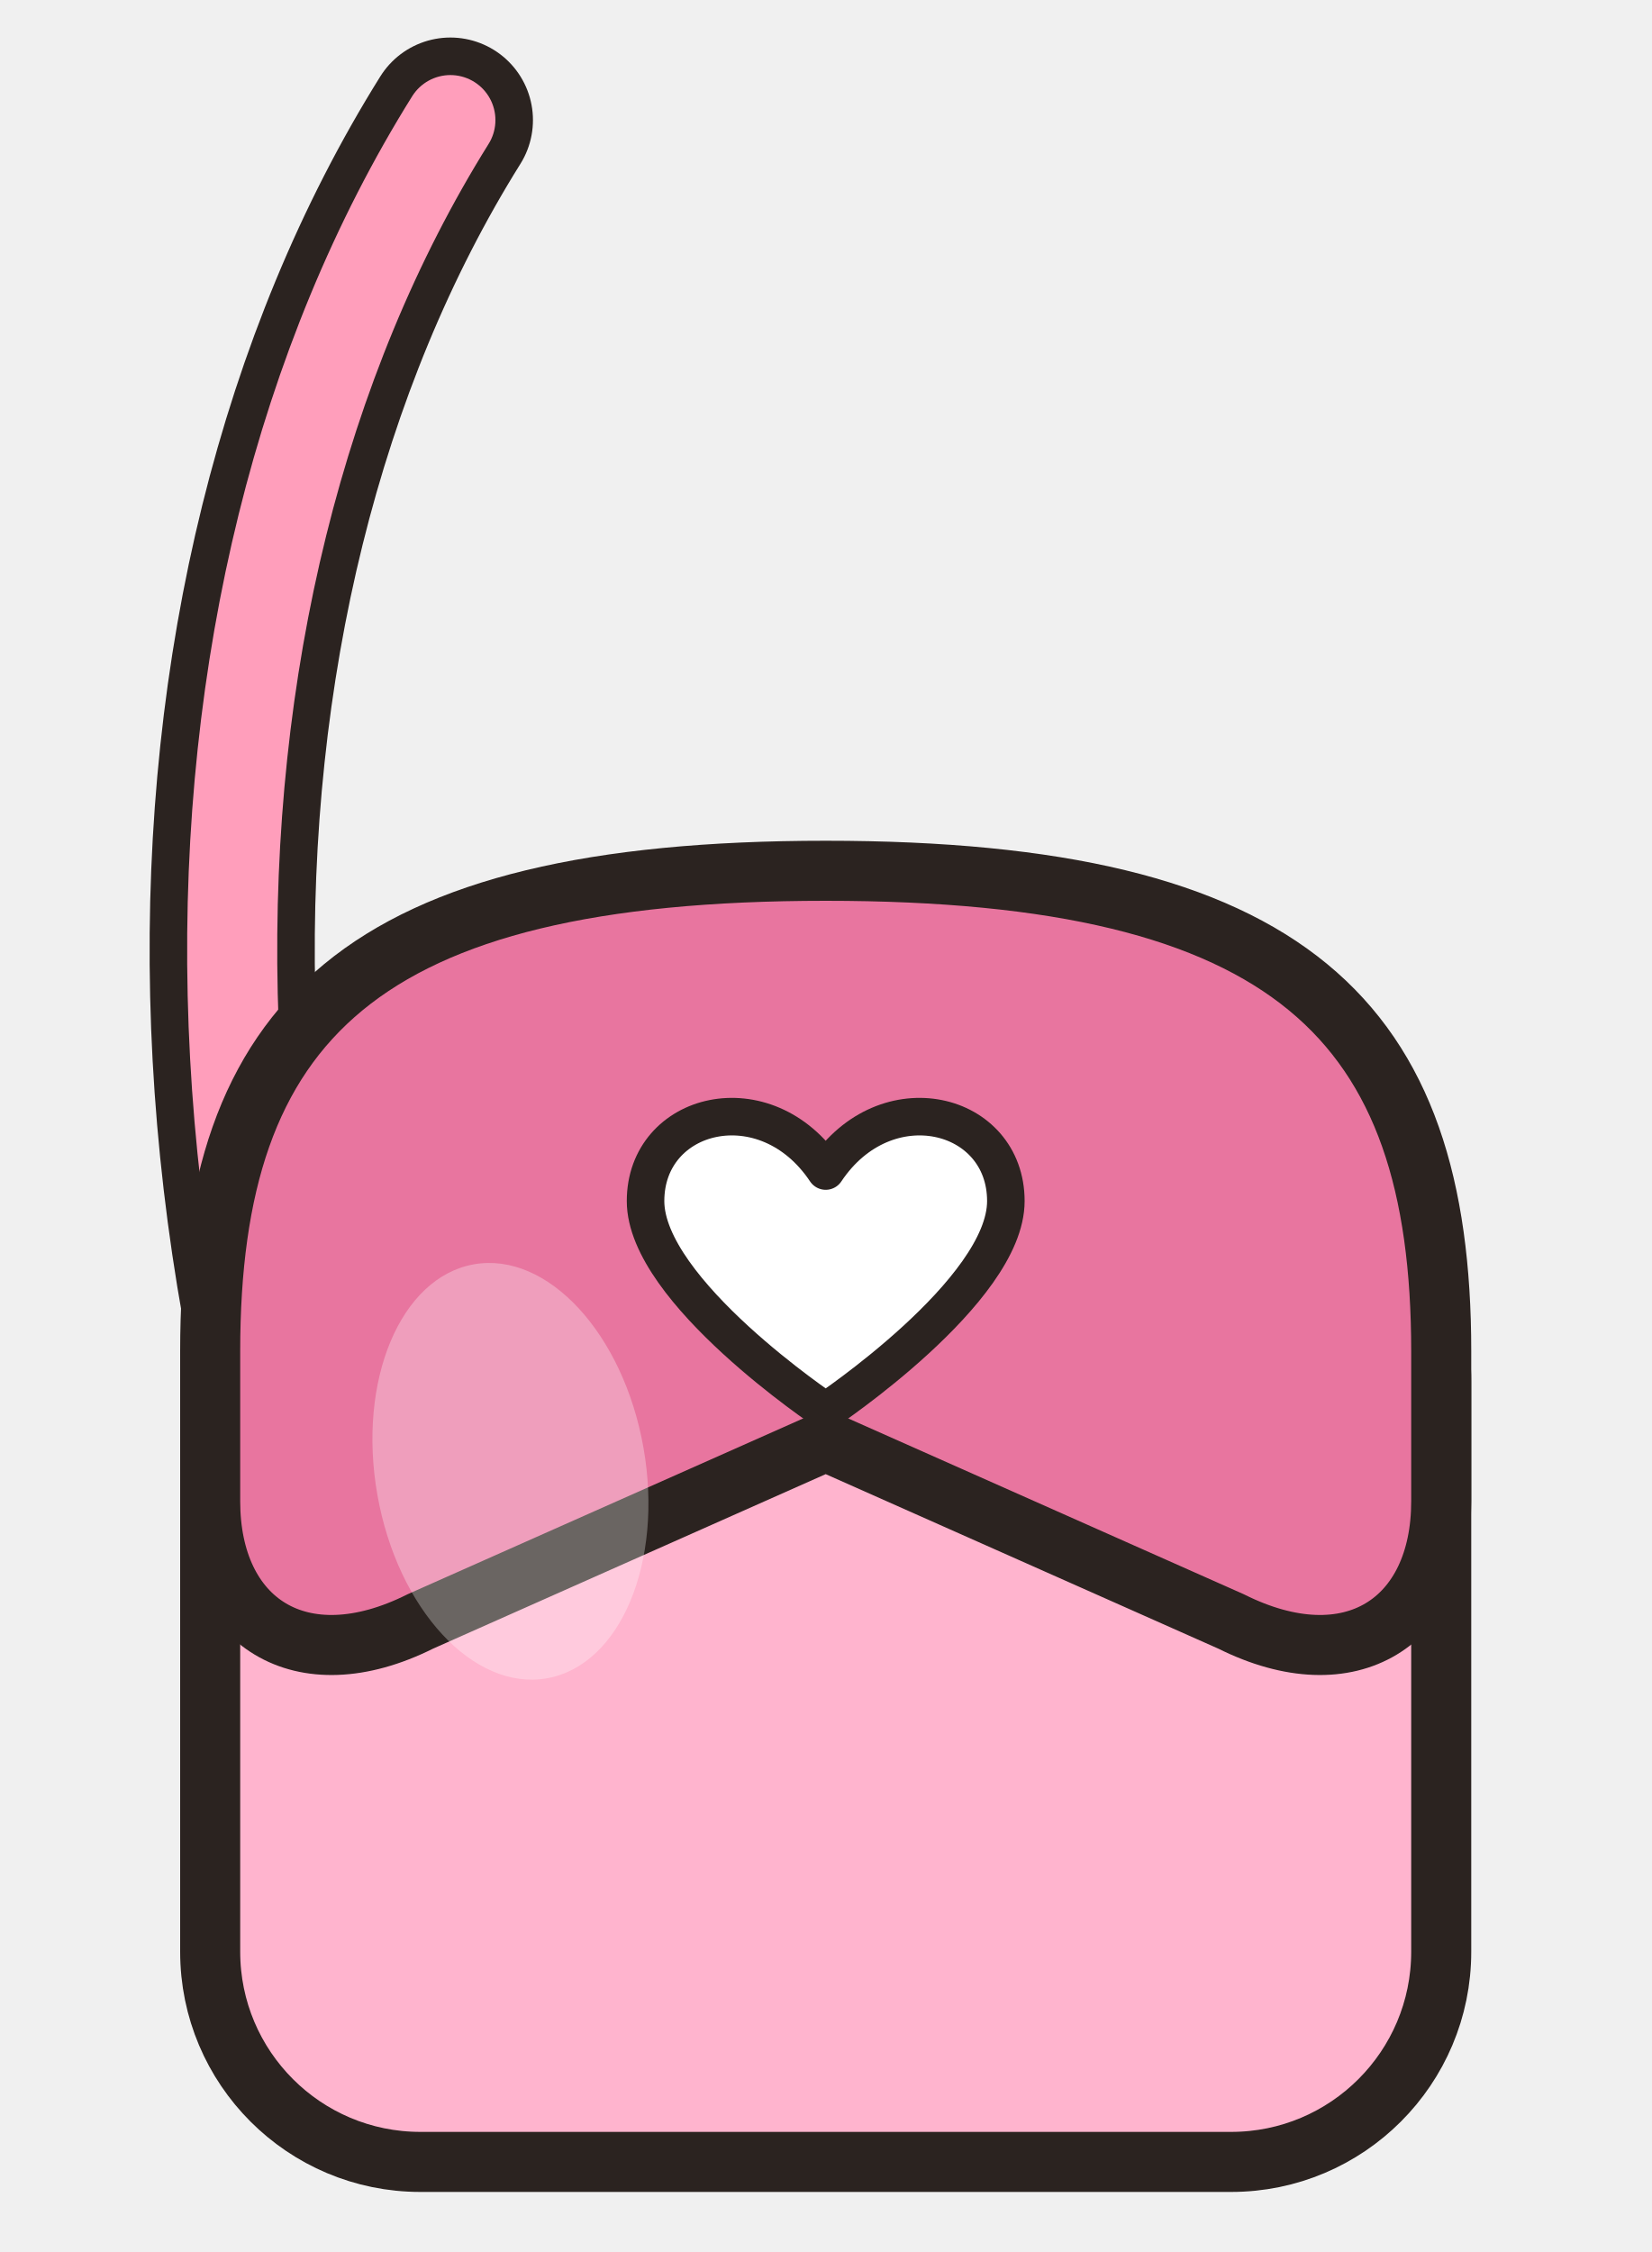
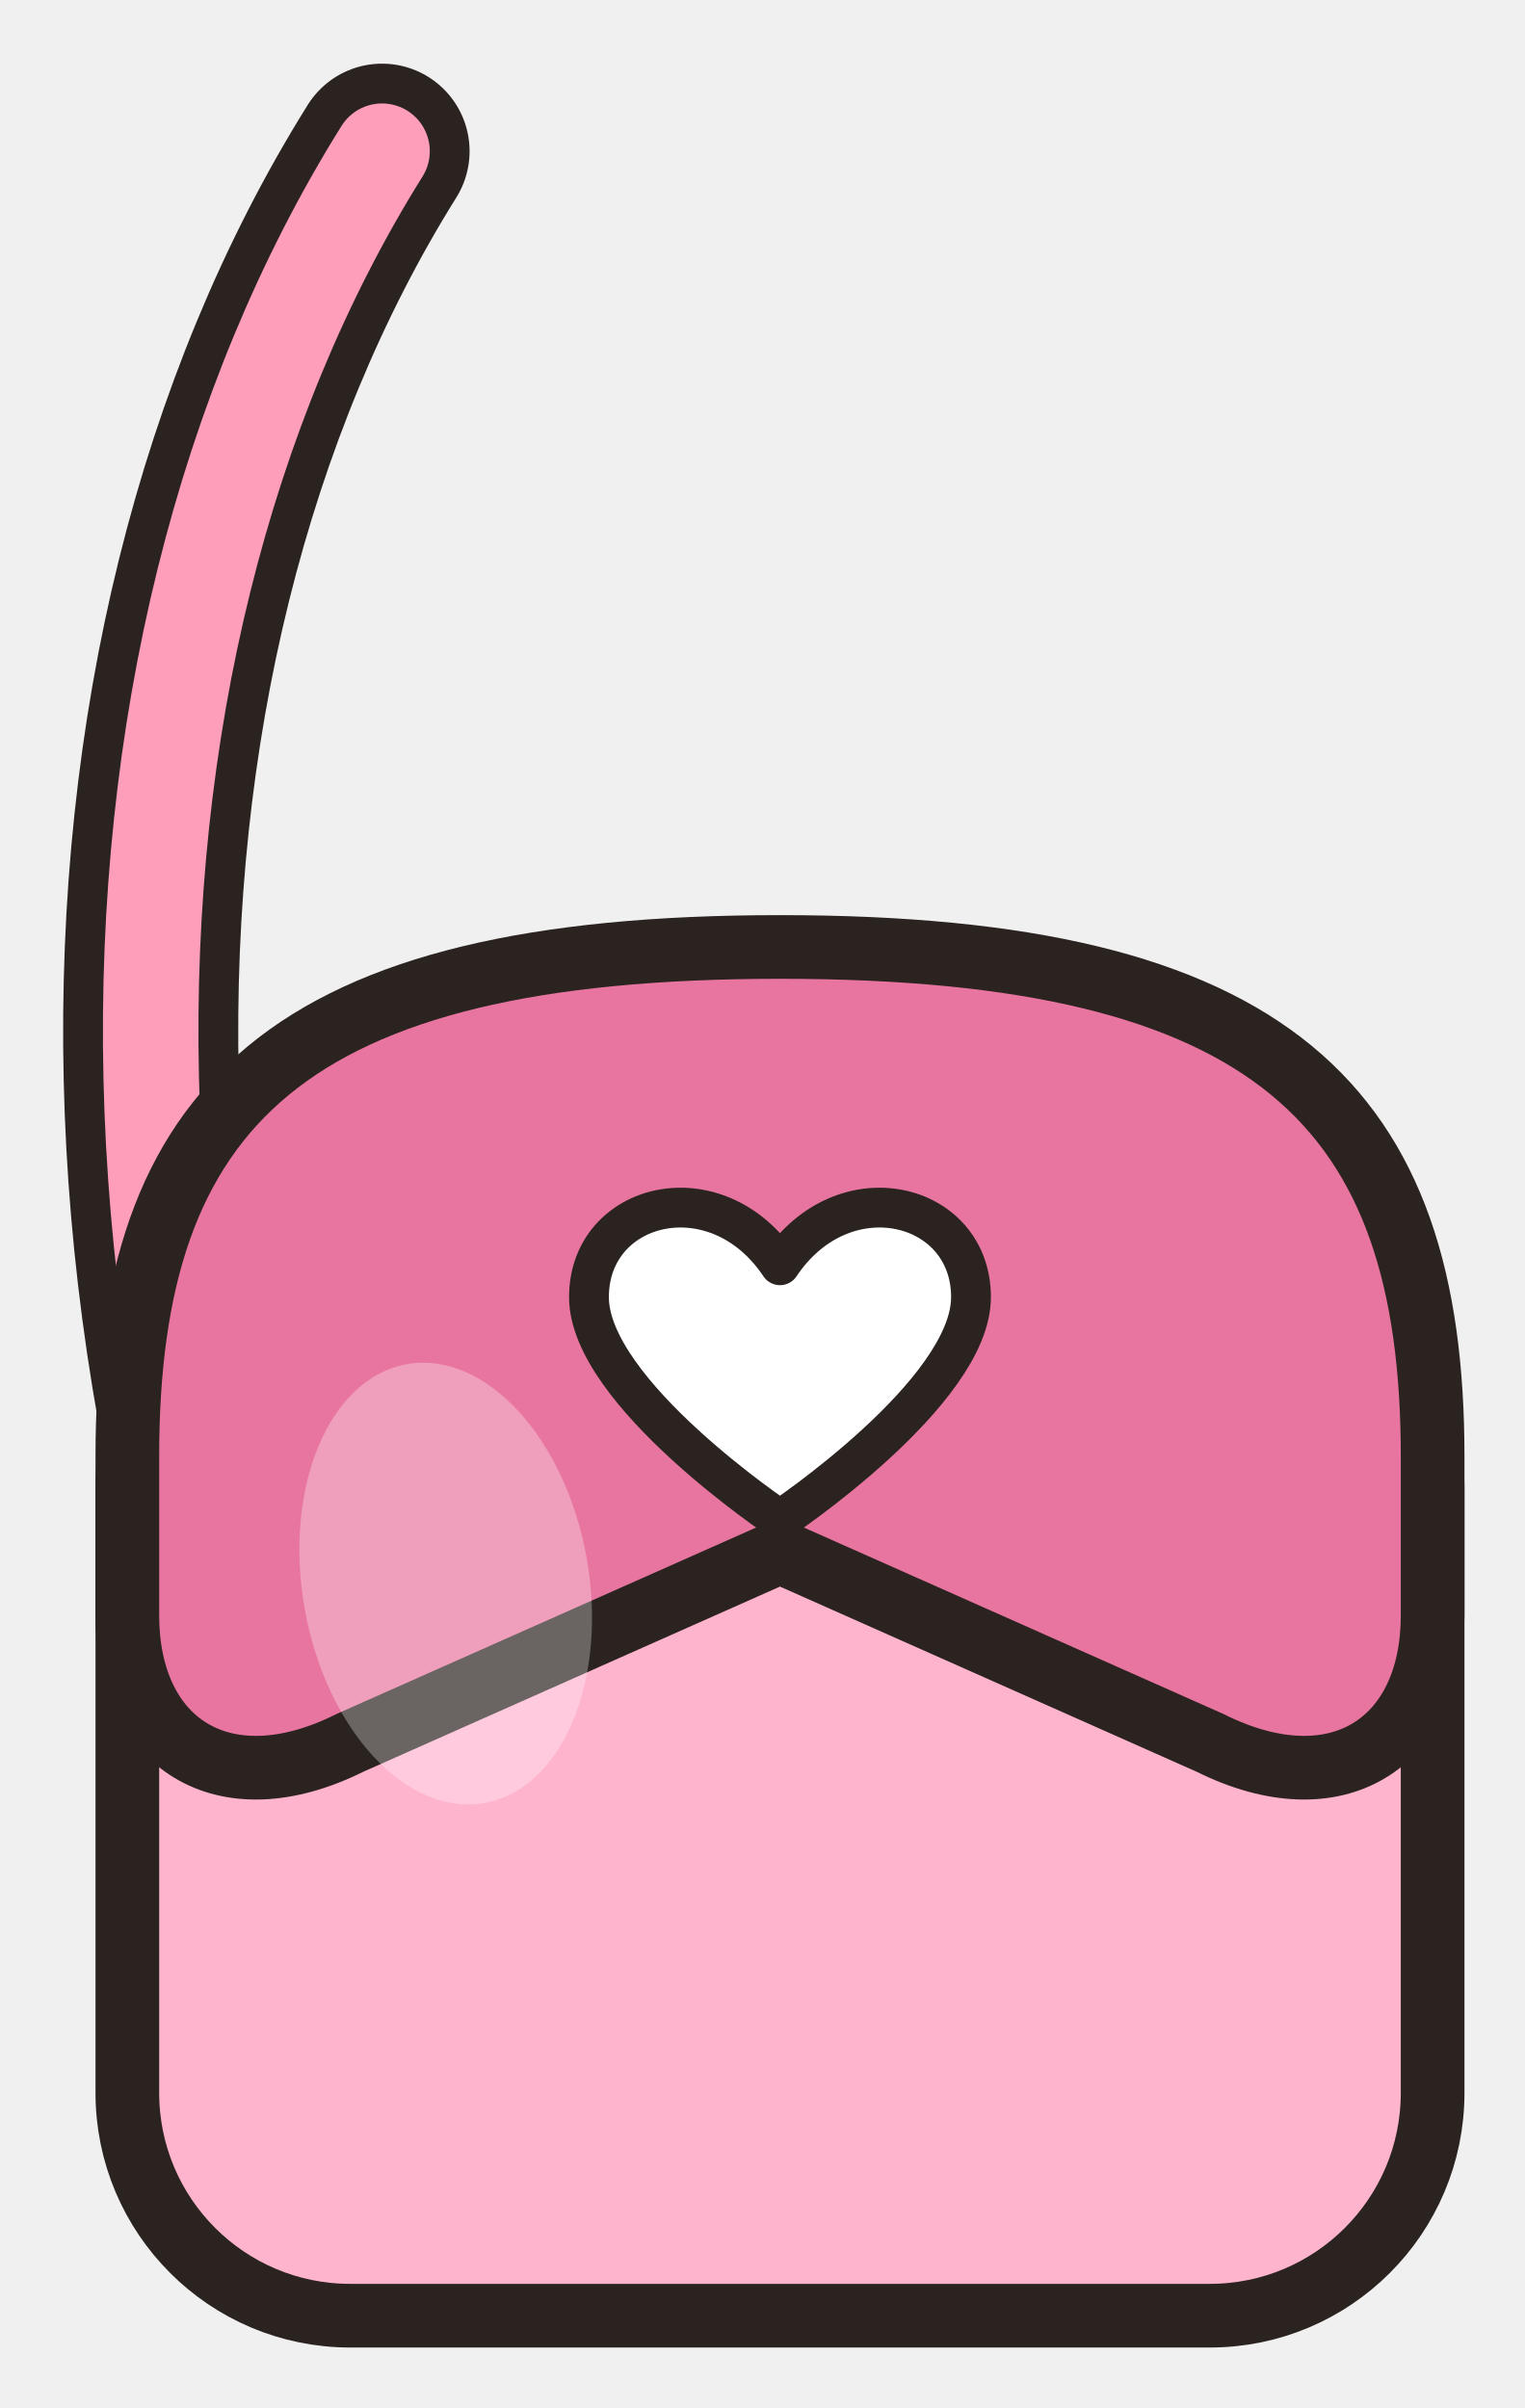
- <svg xmlns="http://www.w3.org/2000/svg" viewBox="0 0 110 150">
+ <svg xmlns="http://www.w3.org/2000/svg" viewBox="6 -1.5 95.8 151.3">
  <path d="M 30 8 C 10 40 10 90 34 132" fill="none" stroke="#2B2320" stroke-width="11" stroke-linecap="round" />
  <path d="M 30 8 C 10 40 10 90 34 132" fill="none" stroke="#FF9EBB" stroke-width="6" stroke-linecap="round" />
  <rect x="14" y="78" width="82" height="66" rx="14" fill="#FFB4CE" stroke="#2B2320" stroke-width="4" stroke-linejoin="round" />
  <path d="M 14 90 C 14 68 24 58 55 58 C 86 58 96 68 96 90 L 96 100 C 96 108 90 112 82 108 L 55 96 L 28 108 C 20 112 14 108 14 100 Z" fill="#E8759F" stroke="#2B2320" stroke-width="4" stroke-linejoin="round" />
  <path d="M 55 78 C 51 72 43 74 43 80 C 43 86 55 94 55 94 C 55 94 67 86 67 80 C 67 74 59 72 55 78 Z" fill="#FFFFFF" stroke="#2B2320" stroke-width="2.5" stroke-linejoin="round" />
  <ellipse cx="34" cy="98" rx="9" ry="14" fill="#FFFFFF" opacity="0.3" transform="rotate(-10 34 98)" />
</svg>
